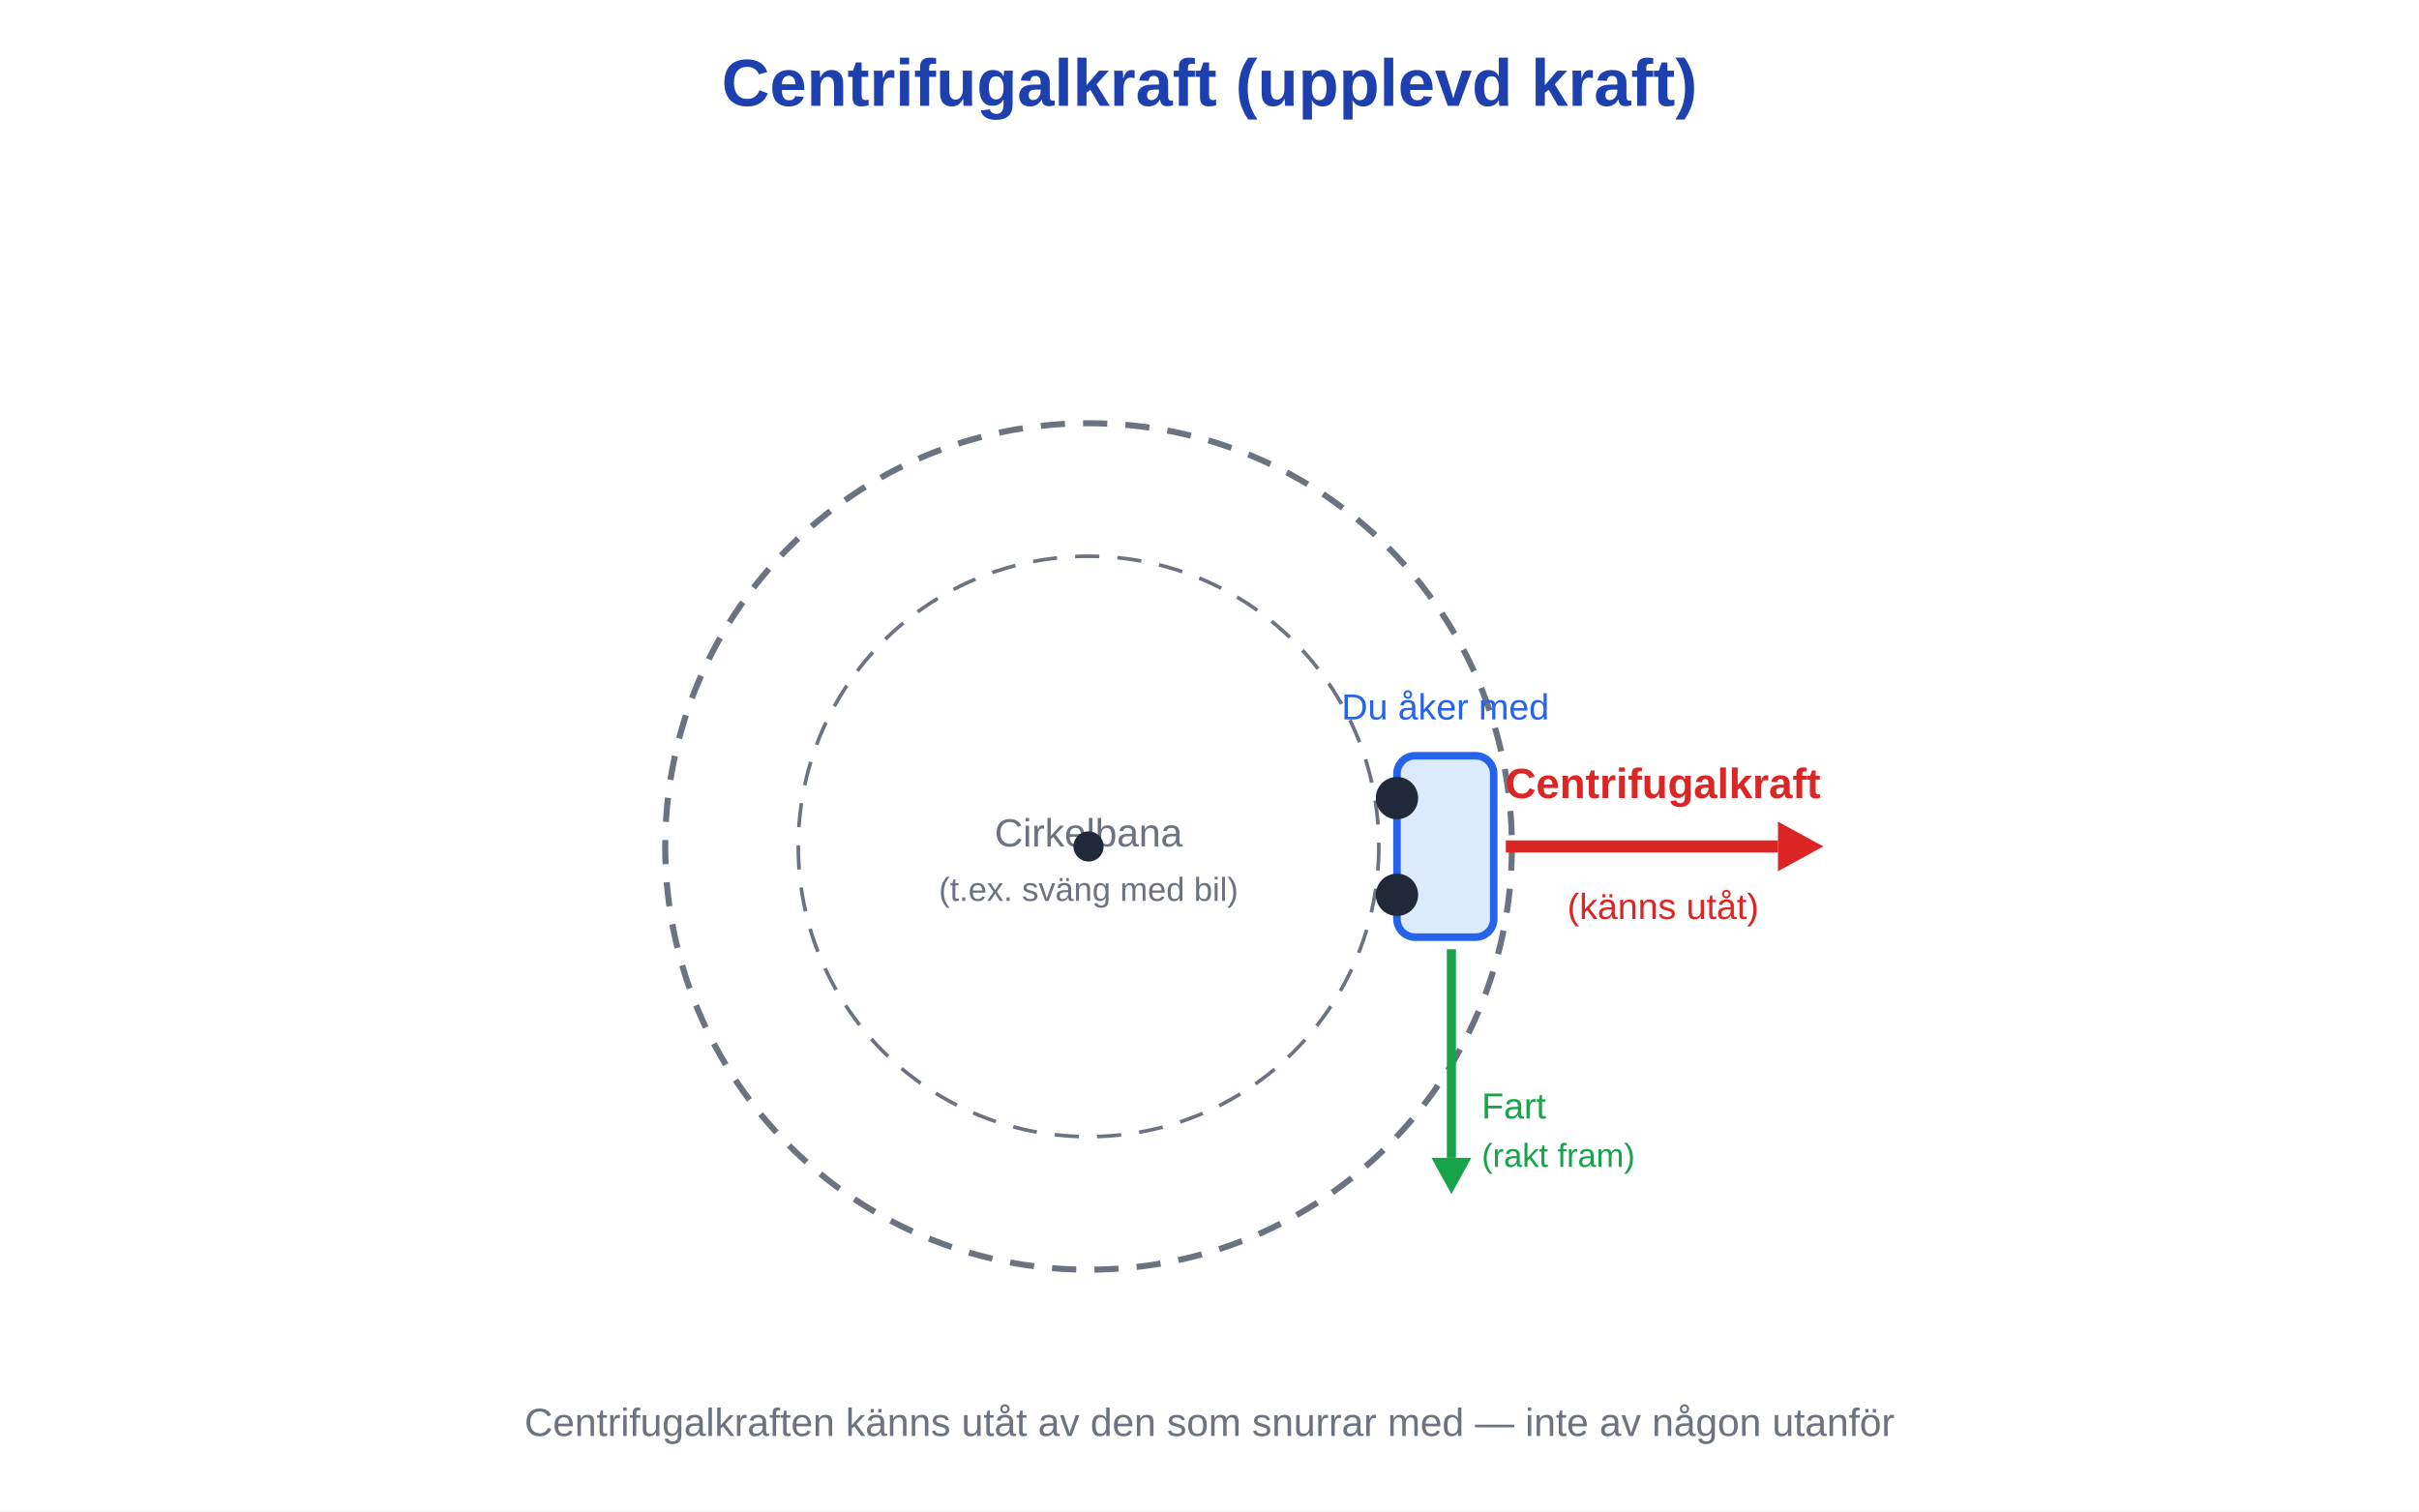
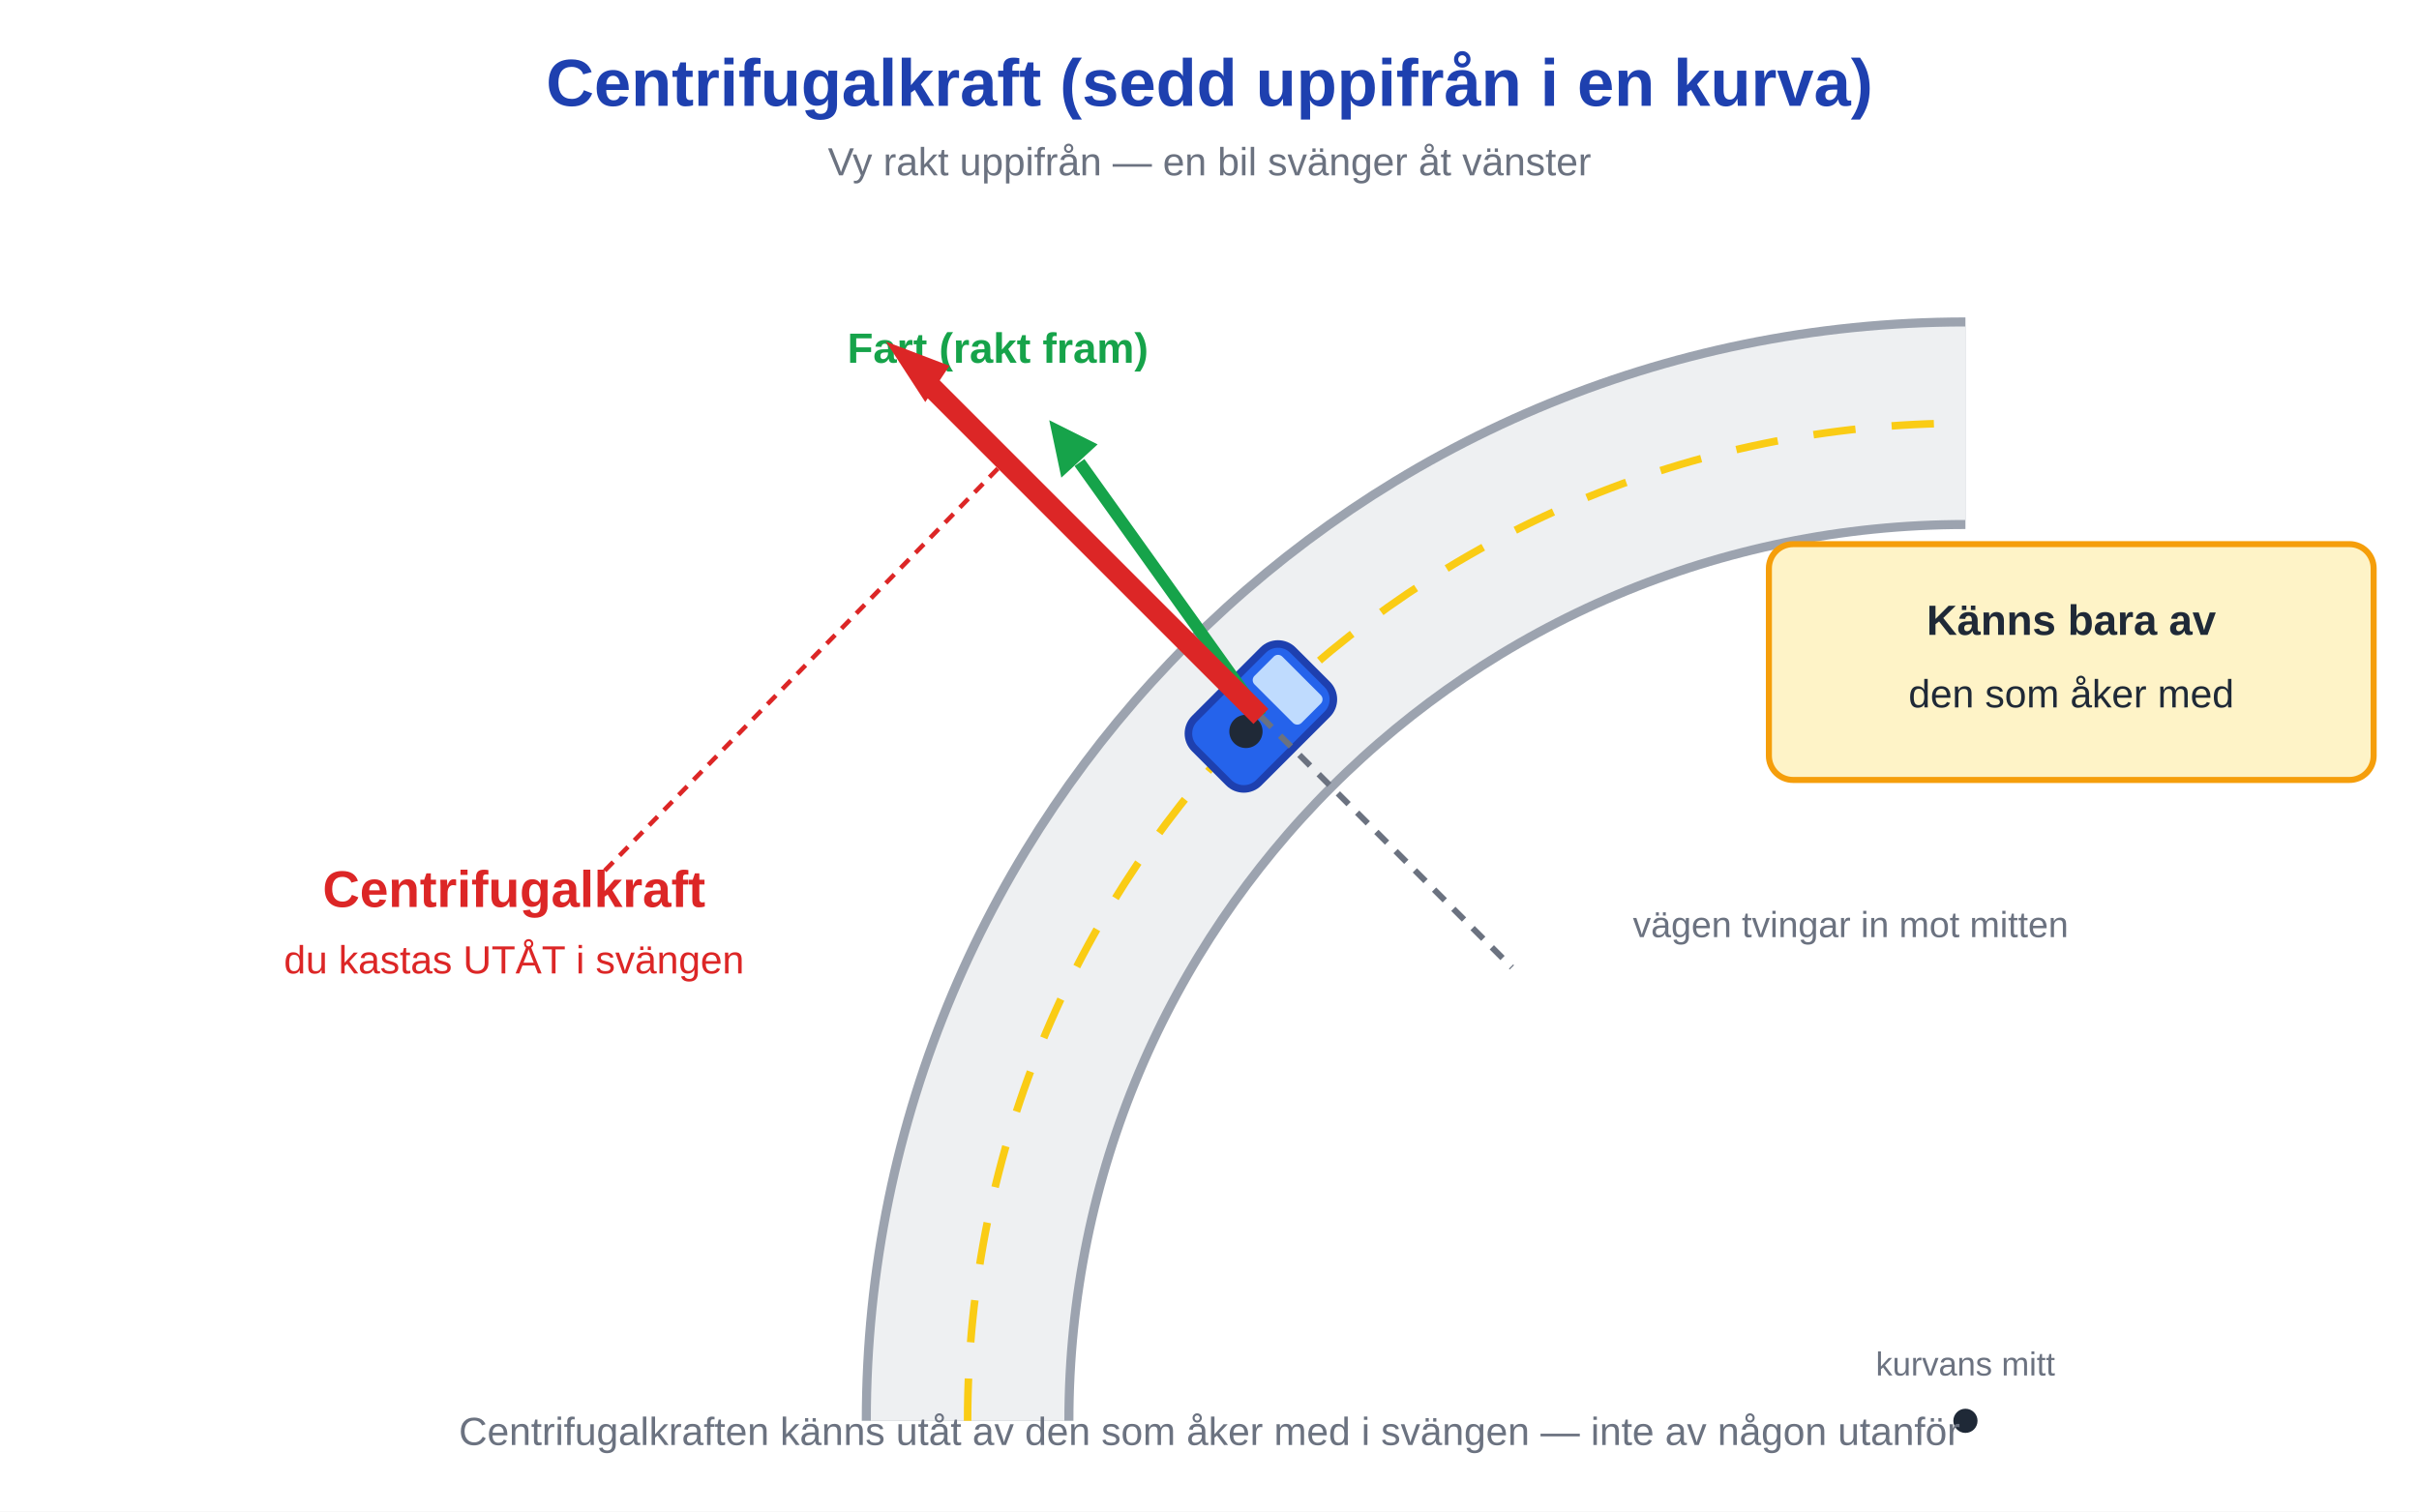
<svg xmlns="http://www.w3.org/2000/svg" viewBox="0 0 800 500" width="800" height="500">
  <rect width="800" height="500" fill="white" />
-   <text x="400" y="35" font-family="Arial,sans-serif" font-size="22" fill="#1e40af" text-anchor="middle" font-weight="bold">Centrifugalkraft (upplevd kraft)</text>
-   <circle cx="360.0" cy="280.0" r="140.0" fill="none" stroke="#6b7280" stroke-width="2" stroke-dasharray="8,6" />
-   <circle cx="360.0" cy="280.0" r="96.0" fill="none" stroke="#6b7280" stroke-width="1.2" stroke-dasharray="8,6" />
-   <text x="360" y="280" font-family="Arial,sans-serif" font-size="13" fill="#6b7280" text-anchor="middle">Cirkelbana</text>
-   <text x="360" y="298" font-family="Arial,sans-serif" font-size="11" fill="#6b7280" text-anchor="middle">(t.ex. sväng med bil)</text>
-   <rect x="462" y="250" width="32" height="60" fill="#dbeafe" stroke="#2563eb" stroke-width="2.5" rx="6" />
-   <circle cx="462.0" cy="264.0" r="6.0" fill="#1f2937" stroke="#1f2937" stroke-width="2" />
-   <circle cx="462.0" cy="296.0" r="6.0" fill="#1f2937" stroke="#1f2937" stroke-width="2" />
-   <text x="478" y="238" font-family="Arial,sans-serif" font-size="12" fill="#2563eb" text-anchor="middle">Du åker med</text>
-   <line x1="480.0" y1="314.0" x2="480.0" y2="383.0" stroke="#16a34a" stroke-width="3" />
-   <polygon points="480.0,395.0 473.4,383.0 486.6,383.0" fill="#16a34a" />
-   <text x="490" y="370" font-family="Arial,sans-serif" font-size="12" fill="#16a34a" text-anchor="start">Fart</text>
-   <text x="490" y="386" font-family="Arial,sans-serif" font-size="11" fill="#16a34a" text-anchor="start">(rakt fram)</text>
-   <line x1="498.0" y1="280.0" x2="588.0" y2="280.0" stroke="#dc2626" stroke-width="4" />
-   <polygon points="603.0,280.0 588.0,288.2 588.0,271.8" fill="#dc2626" />
-   <text x="550" y="264" font-family="Arial,sans-serif" font-size="14" fill="#dc2626" text-anchor="middle" font-weight="bold">Centrifugalkraft</text>
-   <text x="550" y="304" font-family="Arial,sans-serif" font-size="12" fill="#dc2626" text-anchor="middle">(känns utåt)</text>
-   <circle cx="360.0" cy="280.0" r="4.0" fill="#1f2937" stroke="#1f2937" stroke-width="2" />
-   <text x="400" y="475" font-family="Arial,sans-serif" font-size="13" fill="#6b7280" text-anchor="middle">Centrifugalkraften känns utåt av den som snurrar med — inte av någon utanför</text>
+   <text x="400" y="35" font-family="Arial,sans-serif" font-size="22" fill="#1e40af" text-anchor="middle" font-weight="bold">Centrifugalkraft (sedd uppifrån i en kurva)</text>
+   <text x="400" y="58" font-family="Arial,sans-serif" font-size="13" fill="#6b7280" text-anchor="middle">Vy rakt uppifrån — en bil svänger åt vänster</text>
+   <path d="M 320 470 A 330 330 0 0 1 650 140" fill="none" stroke="#9ca3af" stroke-width="70" />
+   <path d="M 320 470 A 330 330 0 0 1 650 140" fill="none" stroke="#eef0f2" stroke-width="64" />
+   <path d="M 320 470 A 330 330 0 0 1 650 140" fill="none" stroke="#facc15" stroke-width="2.5" stroke-dasharray="14,12" />
+   <circle cx="650" cy="470" r="4" fill="#1f2937" />
+   <text x="650" y="455" font-family="Arial,sans-serif" font-size="11" fill="#6b7280" text-anchor="middle">kurvans mitt</text>
+   <g transform="translate(417,237) rotate(-45)">
+     <rect x="-23" y="-15" width="46" height="30" rx="7" fill="#2563eb" stroke="#1e40af" stroke-width="2.5" />
+     <rect x="6" y="-11" width="13" height="22" rx="2" fill="#bfdbfe" />
+     <circle cx="-7" cy="0" r="5.5" fill="#1f2937" />
+   </g>
+   <line x1="417" y1="237" x2="357" y2="153" stroke="#16a34a" stroke-width="4" />
+   <polygon points="347,139 363,147 351,158" fill="#16a34a" />
+   <text x="330" y="120" font-family="Arial,sans-serif" font-size="14" fill="#16a34a" text-anchor="middle" font-weight="bold">Fart (rakt fram)</text>
+   <line x1="417" y1="237" x2="500" y2="320" stroke="#6b7280" stroke-width="2" stroke-dasharray="5,4" />
+   <text x="540" y="310" font-family="Arial,sans-serif" font-size="12" fill="#6b7280" text-anchor="start">vägen tvingar in mot mitten</text>
+   <line x1="417" y1="237" x2="307" y2="127" stroke="#dc2626" stroke-width="7" />
+   <polygon points="293,113 314,121 306,133" fill="#dc2626" />
+   <text x="170" y="300" font-family="Arial,sans-serif" font-size="17" fill="#dc2626" text-anchor="middle" font-weight="bold">Centrifugalkraft</text>
+   <text x="170" y="322" font-family="Arial,sans-serif" font-size="13" fill="#dc2626" text-anchor="middle">du kastas UTÅT i svängen</text>
+   <line x1="200" y1="288" x2="330" y2="155" stroke="#dc2626" stroke-width="1.5" stroke-dasharray="4,3" />
+   <rect x="585" y="180" width="200" height="78" fill="#fef3c7" stroke="#f59e0b" stroke-width="2" rx="8" />
+   <text x="685" y="210" font-family="Arial,sans-serif" font-size="14" fill="#1f2937" text-anchor="middle" font-weight="bold">Känns bara av</text>
+   <text x="685" y="234" font-family="Arial,sans-serif" font-size="13" fill="#1f2937" text-anchor="middle">den som åker med</text>
+   <text x="400" y="478" font-family="Arial,sans-serif" font-size="13" fill="#6b7280" text-anchor="middle">Centrifugalkraften känns utåt av den som åker med i svängen — inte av någon utanför</text>
</svg>
